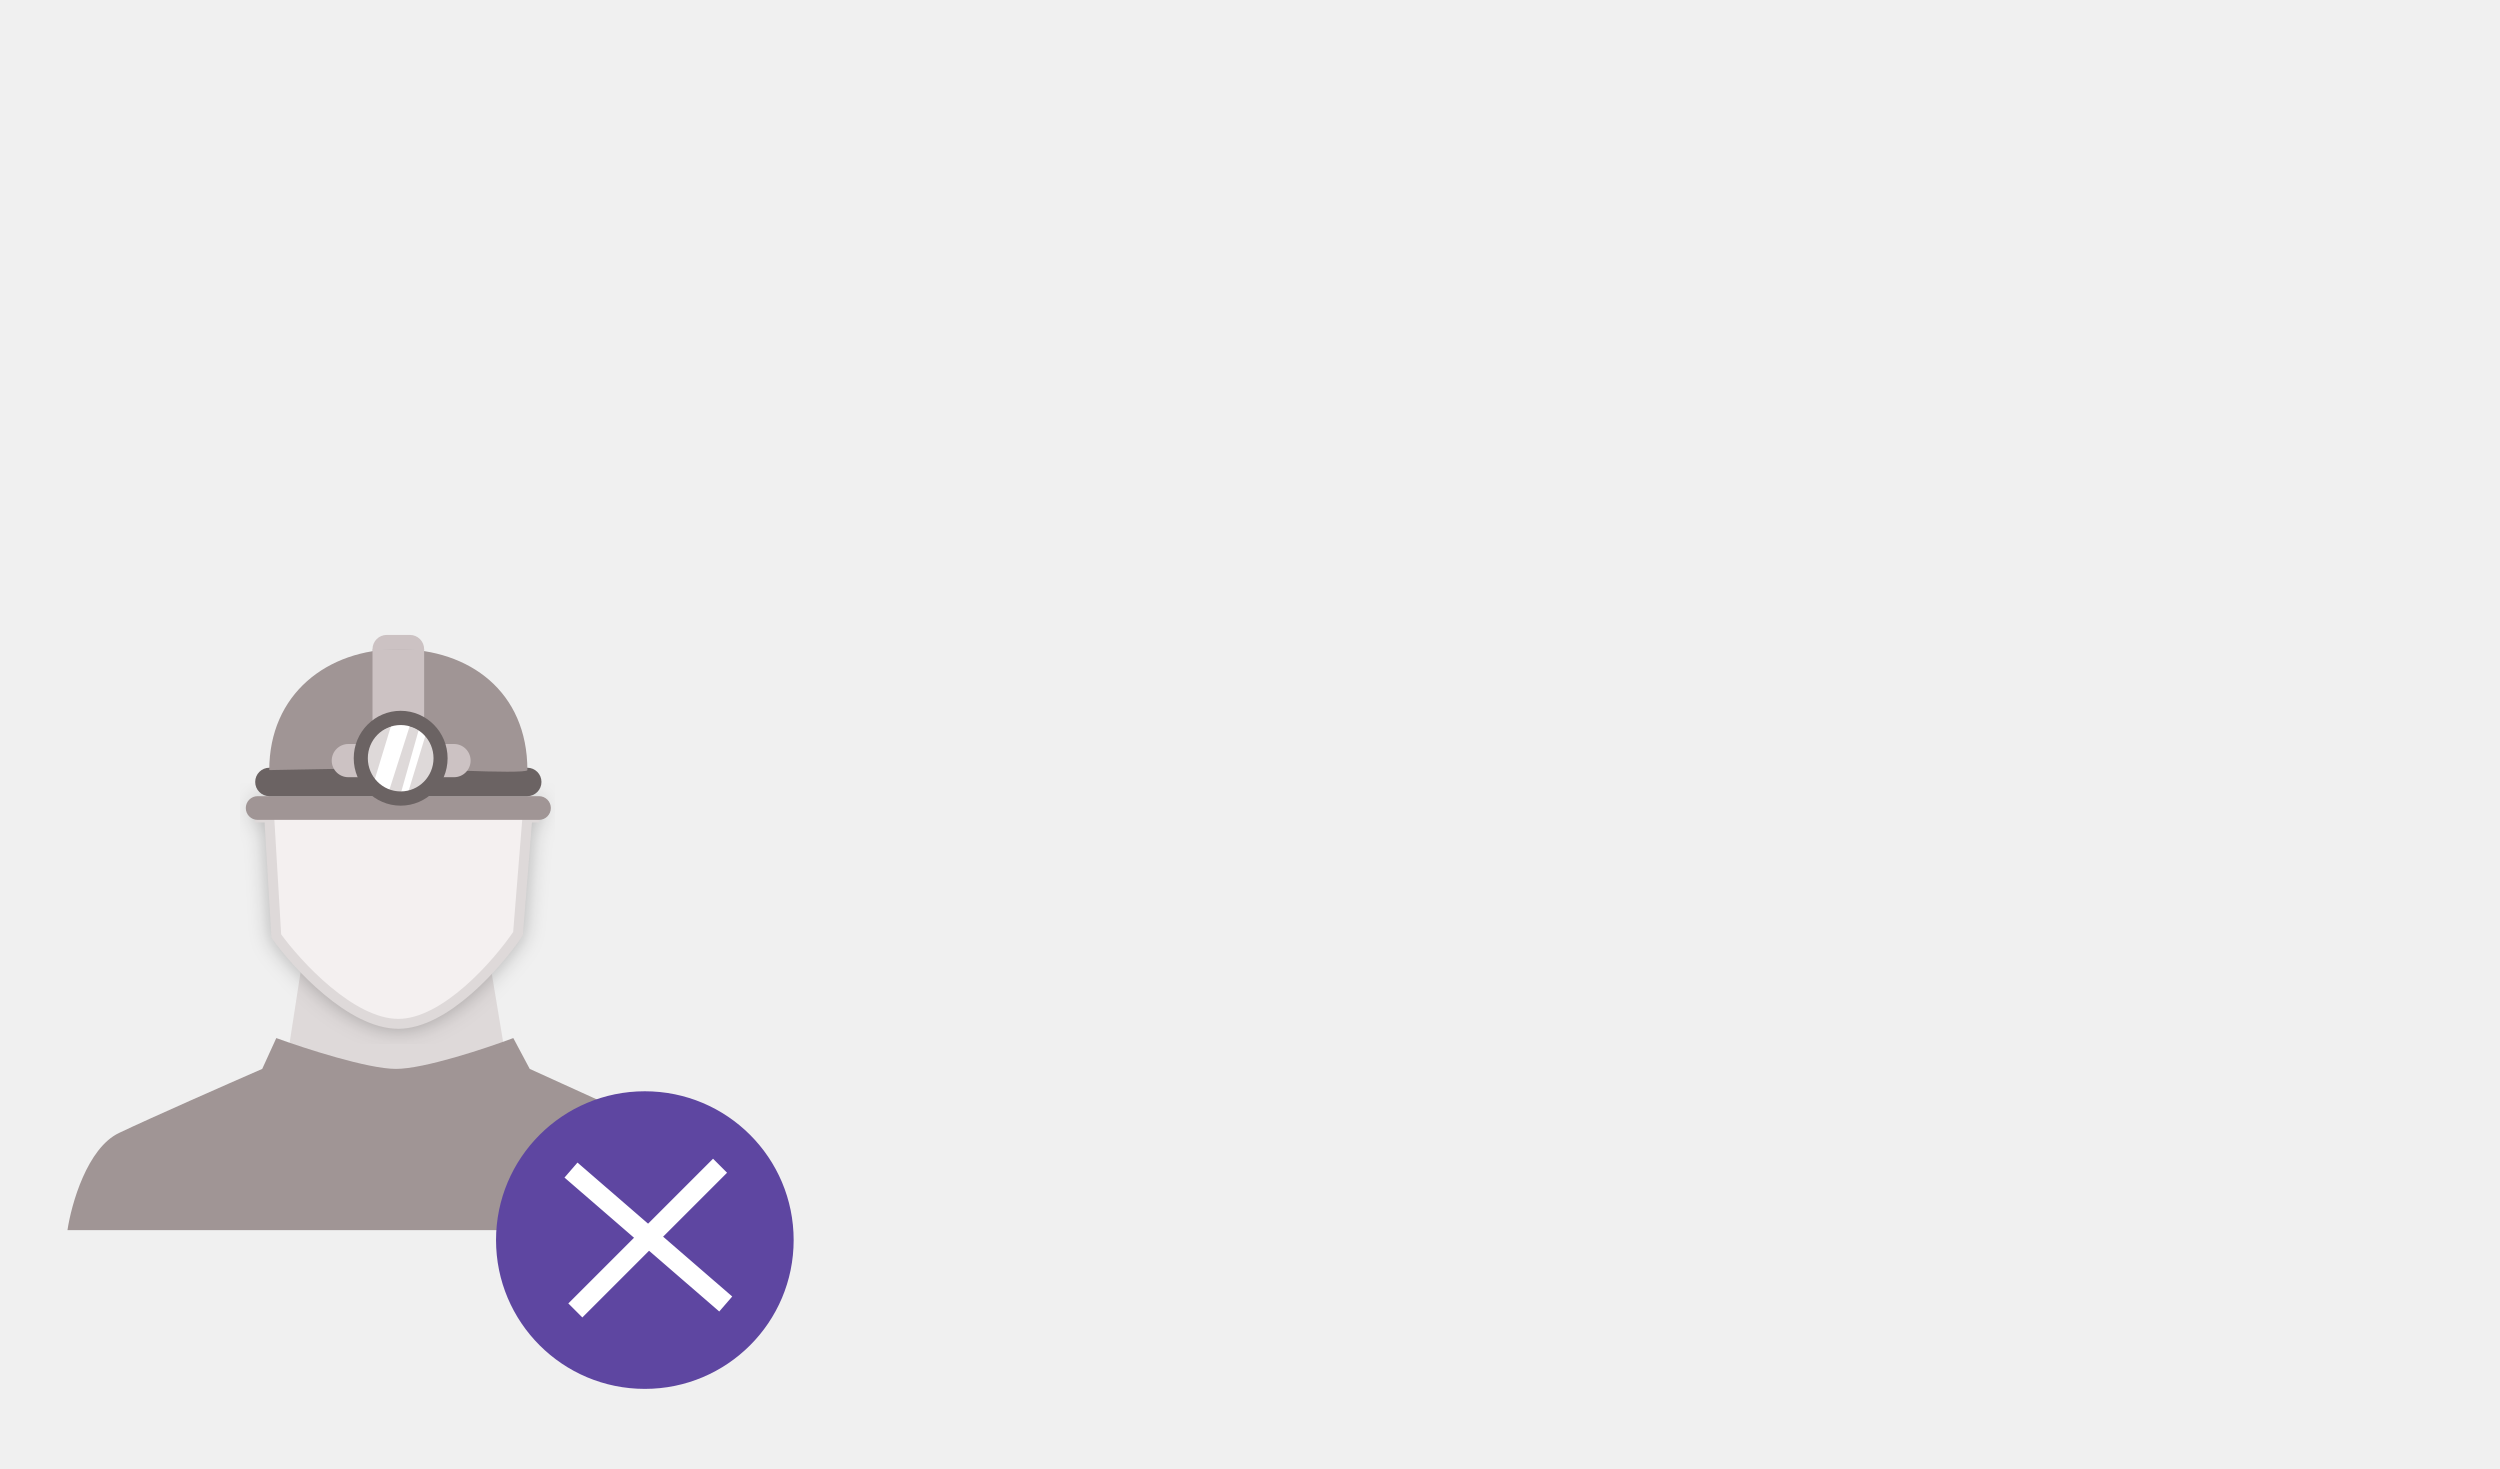
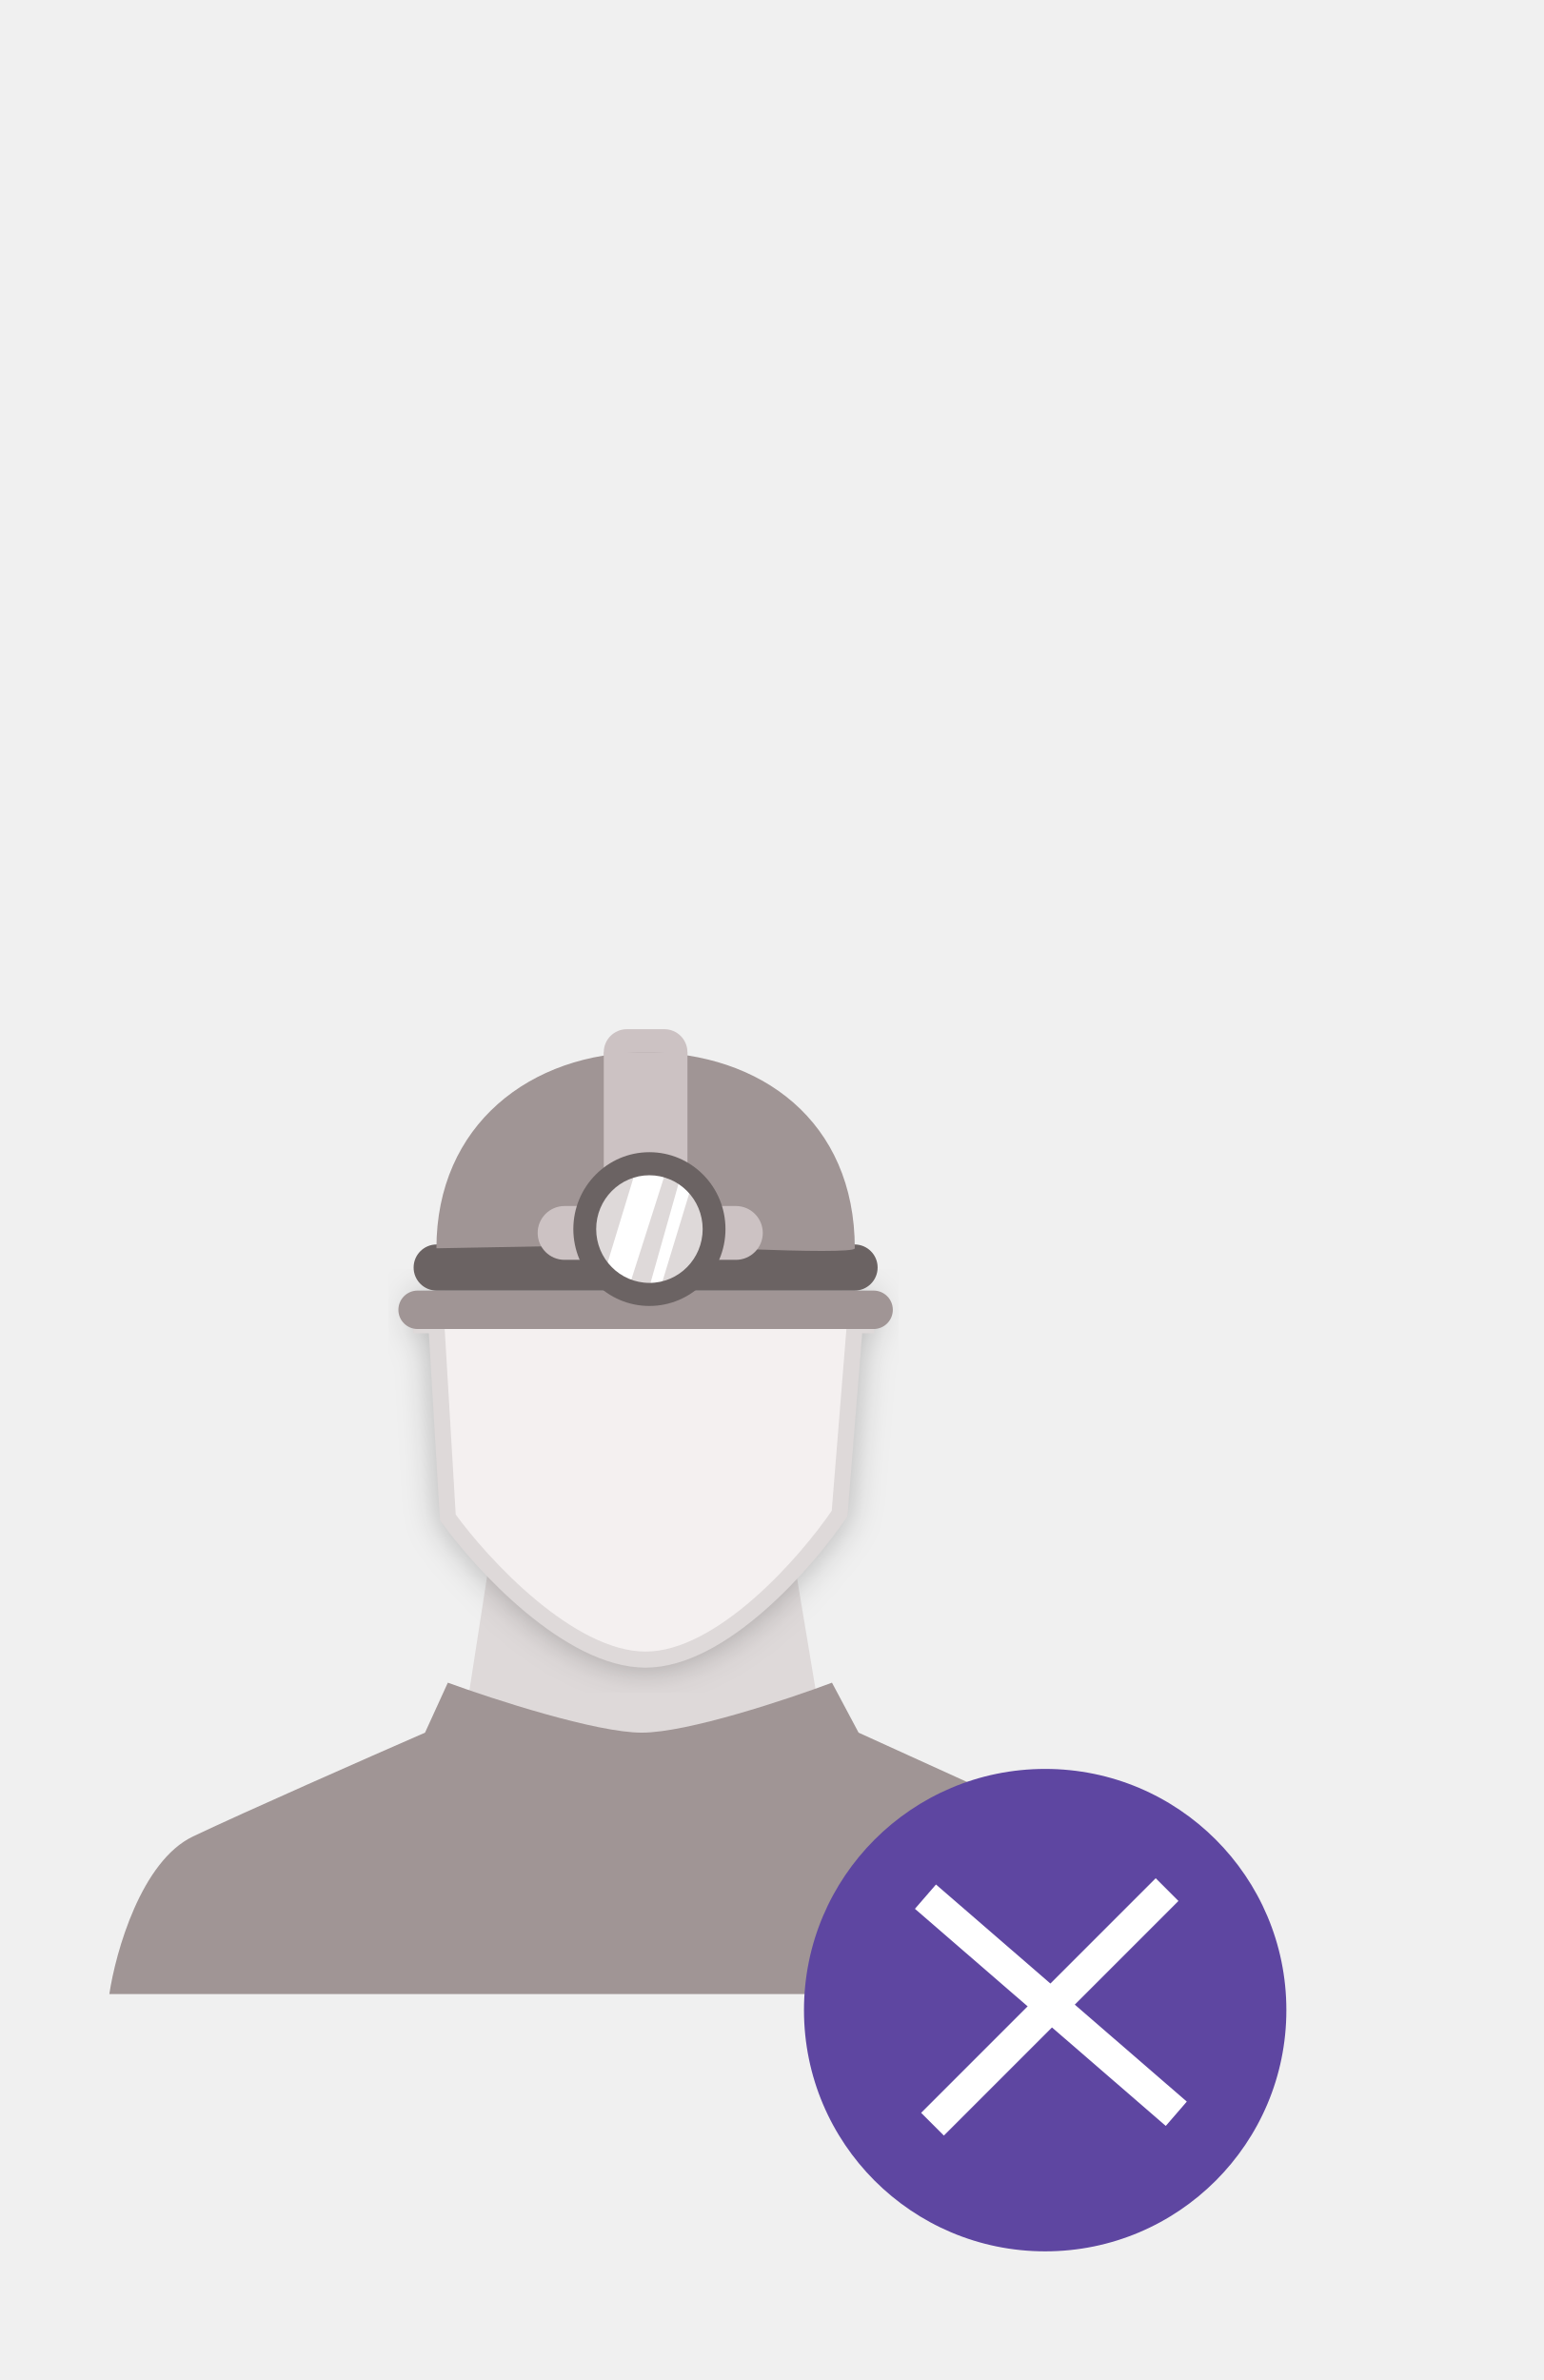
- <svg xmlns="http://www.w3.org/2000/svg" width="252" height="148" viewBox="0 0 252 148" fill="none">
+ <svg xmlns="http://www.w3.org/2000/svg" width="96" height="148" viewBox="0 0 96 148" fill="none">
  <path d="M29.034 106.147L30.453 96.988H49.376L50.795 105.493C48.193 106.802 42.327 109.418 39.678 109.418C37.029 109.418 31.478 107.238 29.034 106.147Z" fill="#DED9D9" />
  <g filter="url(#filter0_d)">
    <path d="M27.851 94.359L27.141 82.406H26.195V80.972H53.87V82.406H53.16L52.214 94.12C50.164 97.147 44.881 103.203 40.151 103.203C35.42 103.203 29.98 97.307 27.851 94.359Z" fill="#F4F0F0" />
    <path d="M27.851 94.359L27.141 82.406H26.195V80.972H53.87V82.406H53.16L52.214 94.12C50.164 97.147 44.881 103.203 40.151 103.203C35.42 103.203 29.98 97.307 27.851 94.359Z" stroke="#DED9D9" />
  </g>
  <path d="M37.549 65.434C37.549 64.642 38.191 64 38.983 64H41.318C42.11 64 42.752 64.642 42.752 65.434V65.434C42.752 66.226 42.11 66.868 41.318 66.868H40.151H38.983C38.191 66.868 37.549 66.226 37.549 65.434V65.434Z" fill="#CCC2C3" />
  <rect x="24.776" y="80.255" width="30.749" height="2.39" rx="1.195" fill="#A09595" />
  <rect x="25.723" y="77.386" width="28.857" height="2.869" rx="1.434" fill="#6B6363" />
  <path d="M53.16 77.625C53.16 78.103 40.151 77.386 40.151 77.386L27.142 77.625C27.142 69.976 32.966 65.434 40.151 65.434C47.336 65.434 53.16 69.737 53.16 77.625Z" fill="#A09595" />
  <rect x="37.549" y="65.434" width="5.204" height="11.952" fill="#CCC2C3" />
  <rect x="33.438" y="74.996" width="14" height="3.347" rx="1.673" fill="#CCC2C3" />
  <ellipse cx="40.387" cy="76.43" rx="4.731" ry="4.781" fill="#6B6363" />
  <mask id="mask0" mask-type="alpha" maskUnits="userSpaceOnUse" x="37" y="73" width="7" height="7">
    <ellipse cx="40.388" cy="76.43" rx="3.311" ry="3.347" fill="#C4C4C4" />
  </mask>
  <g mask="url(#mask0)">
    <ellipse cx="40.388" cy="76.908" rx="3.785" ry="3.825" fill="#DED9D9" />
    <path d="M37.549 79.299L39.442 73.084C40.009 72.51 40.94 72.844 41.334 73.084L38.968 80.494C38.401 80.494 37.786 79.697 37.549 79.299Z" fill="white" />
    <path d="M42.99 73.801L42.28 73.323L40.388 80.016H41.097L42.99 73.801Z" fill="white" />
  </g>
  <path d="M12.004 114.199C8.787 115.729 7.194 121.371 6.8 124H72.793C72.982 119.41 69.402 115.554 67.589 114.199L53.397 107.745L51.741 104.637C48.982 105.673 42.753 107.745 39.914 107.745C37.076 107.745 30.69 105.673 27.851 104.637L26.432 107.745C22.963 109.259 15.22 112.669 12.004 114.199Z" fill="#A09595" />
  <circle cx="65" cy="125" r="15" fill="#5E46A1" />
  <path fill-rule="evenodd" clip-rule="evenodd" d="M72.5 132.2L56.9 118.7L58.209 117.188L73.808 130.688L72.5 132.2Z" fill="white" />
  <path fill-rule="evenodd" clip-rule="evenodd" d="M73.288 118.212L58.7 132.8L57.286 131.386L71.874 116.798L73.288 118.212Z" fill="white" />
  <defs>
    <filter id="filter0_d" x="24.195" y="78.972" width="31.674" height="26.231" filterUnits="userSpaceOnUse" color-interpolation-filters="sRGB">
      <feFlood flood-opacity="0" result="BackgroundImageFix" />
      <feColorMatrix in="SourceAlpha" type="matrix" values="0 0 0 0 0 0 0 0 0 0 0 0 0 0 0 0 0 0 127 0" />
      <feOffset />
      <feGaussianBlur stdDeviation="1" />
      <feColorMatrix type="matrix" values="0 0 0 0 0 0 0 0 0 0 0 0 0 0 0 0 0 0 0.25 0" />
      <feBlend mode="normal" in2="BackgroundImageFix" result="effect1_dropShadow" />
      <feBlend mode="normal" in="SourceGraphic" in2="effect1_dropShadow" result="shape" />
    </filter>
  </defs>
</svg>
